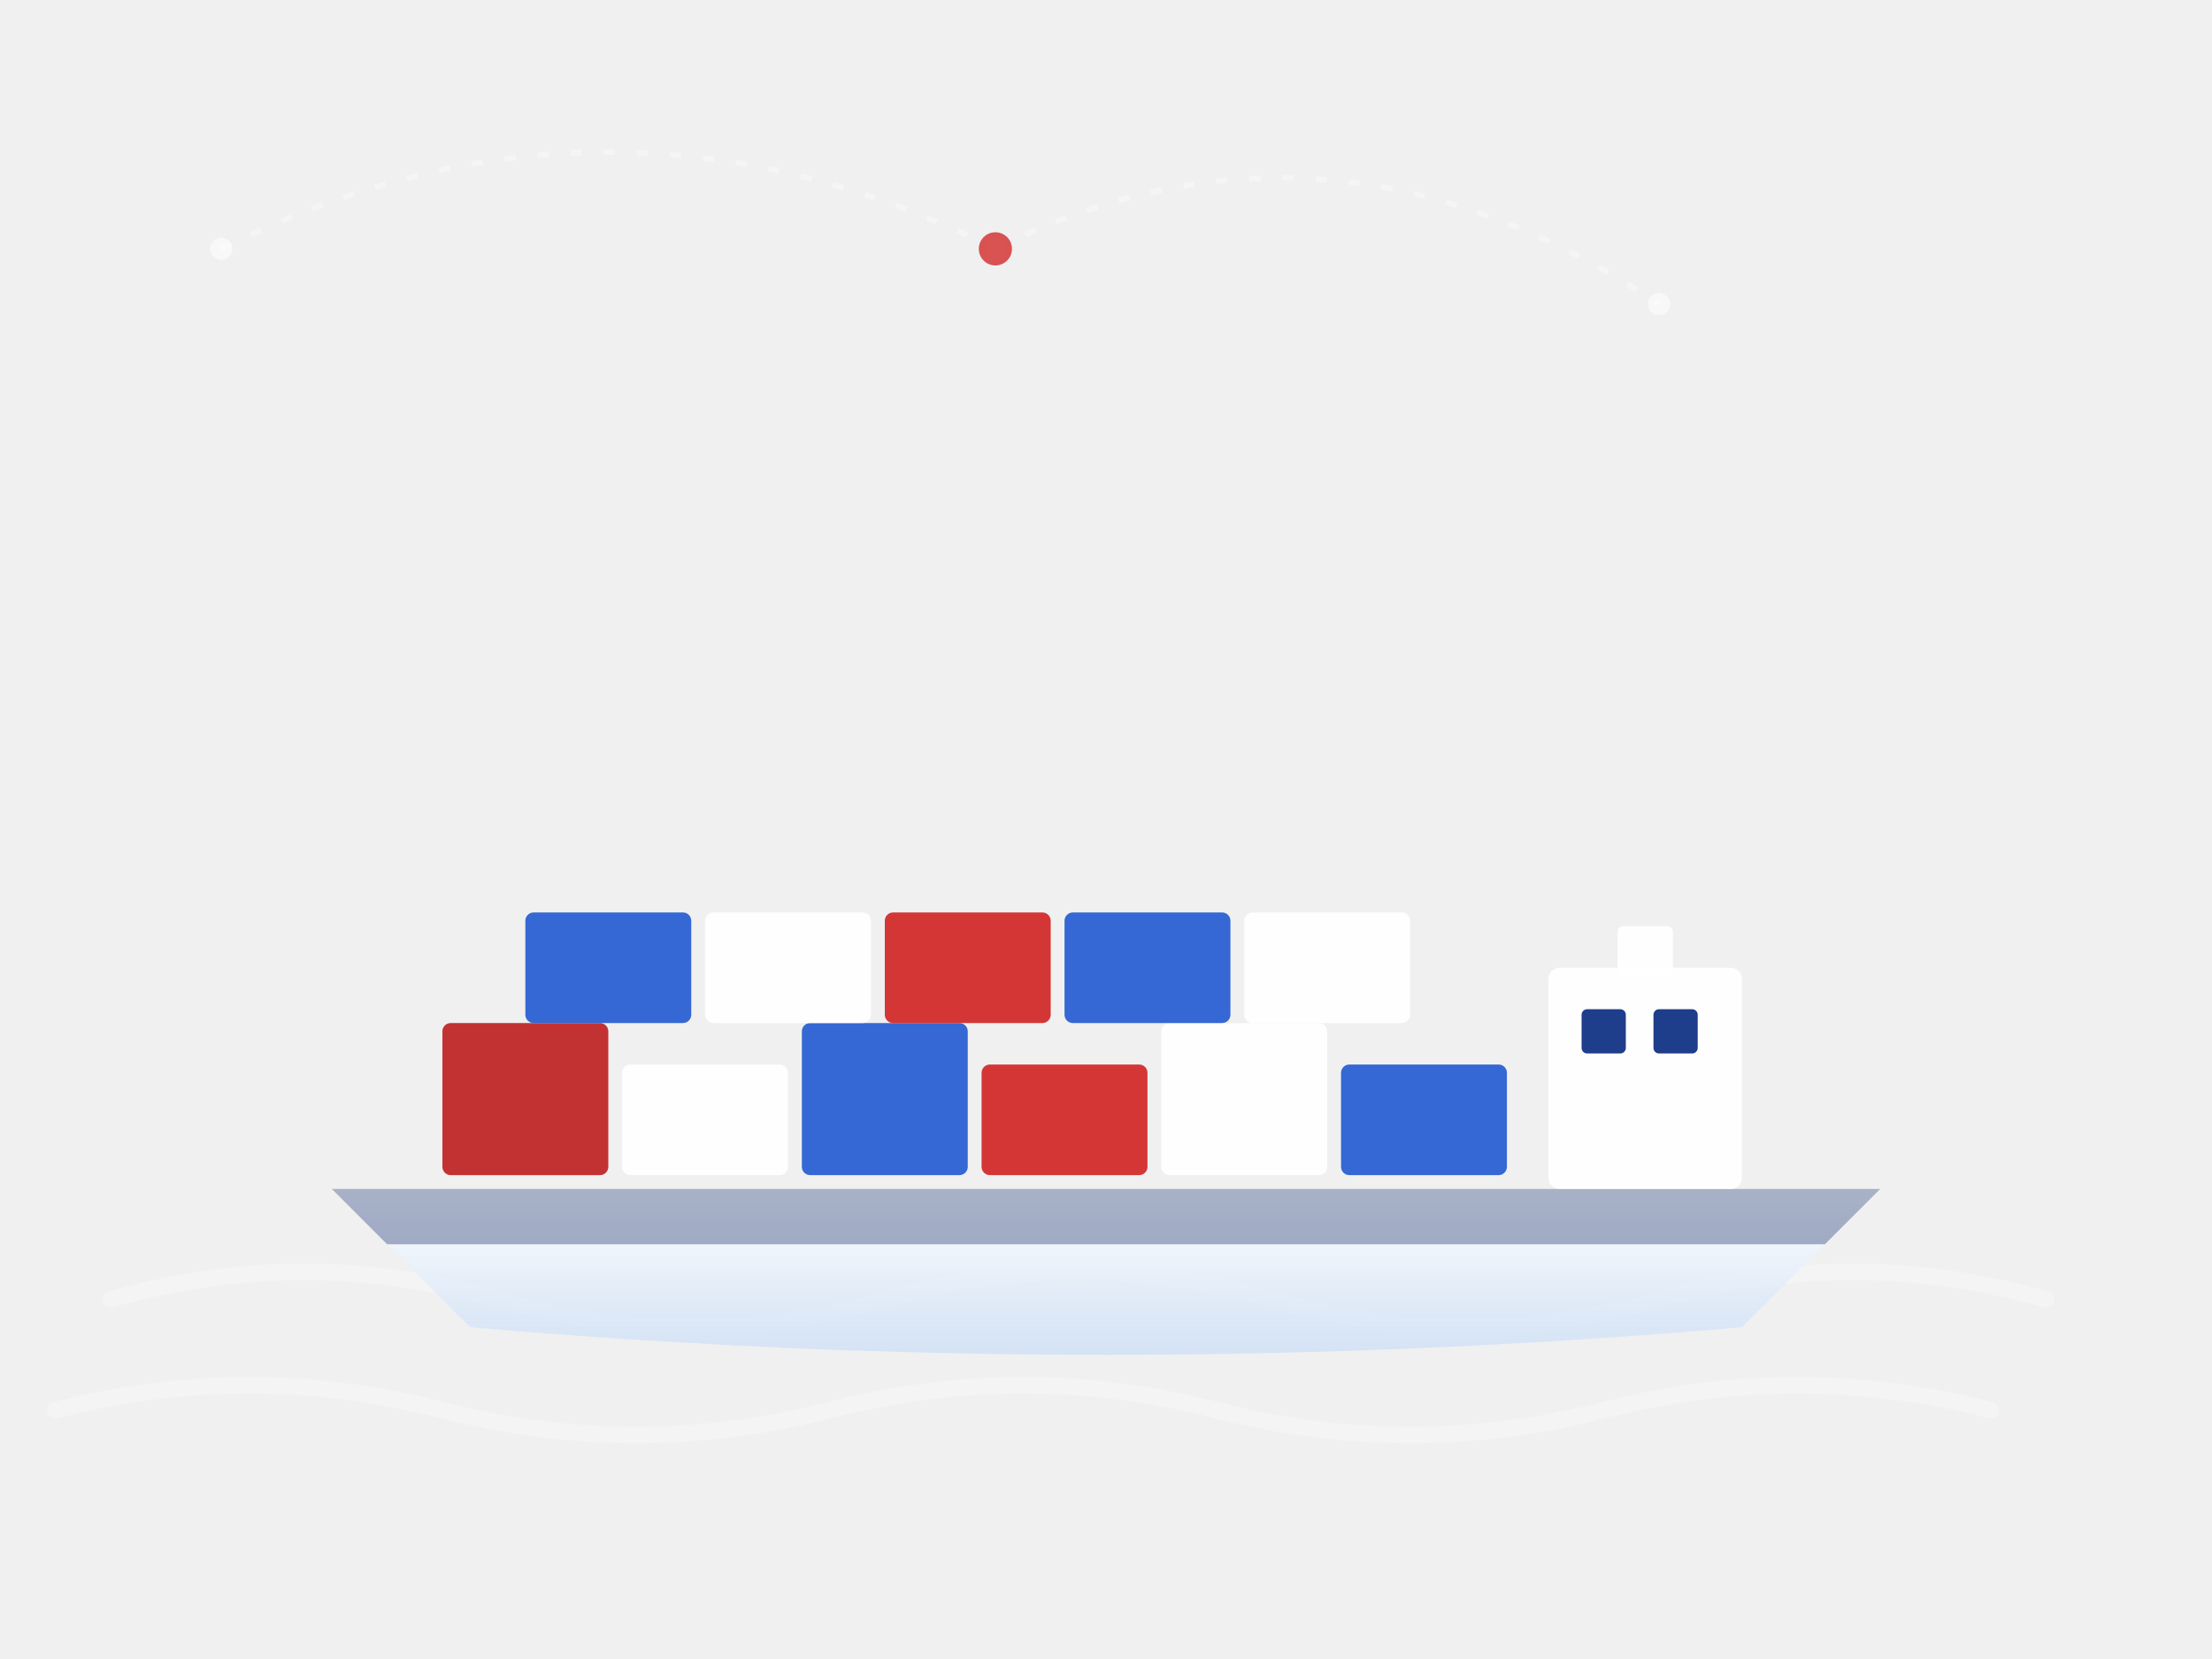
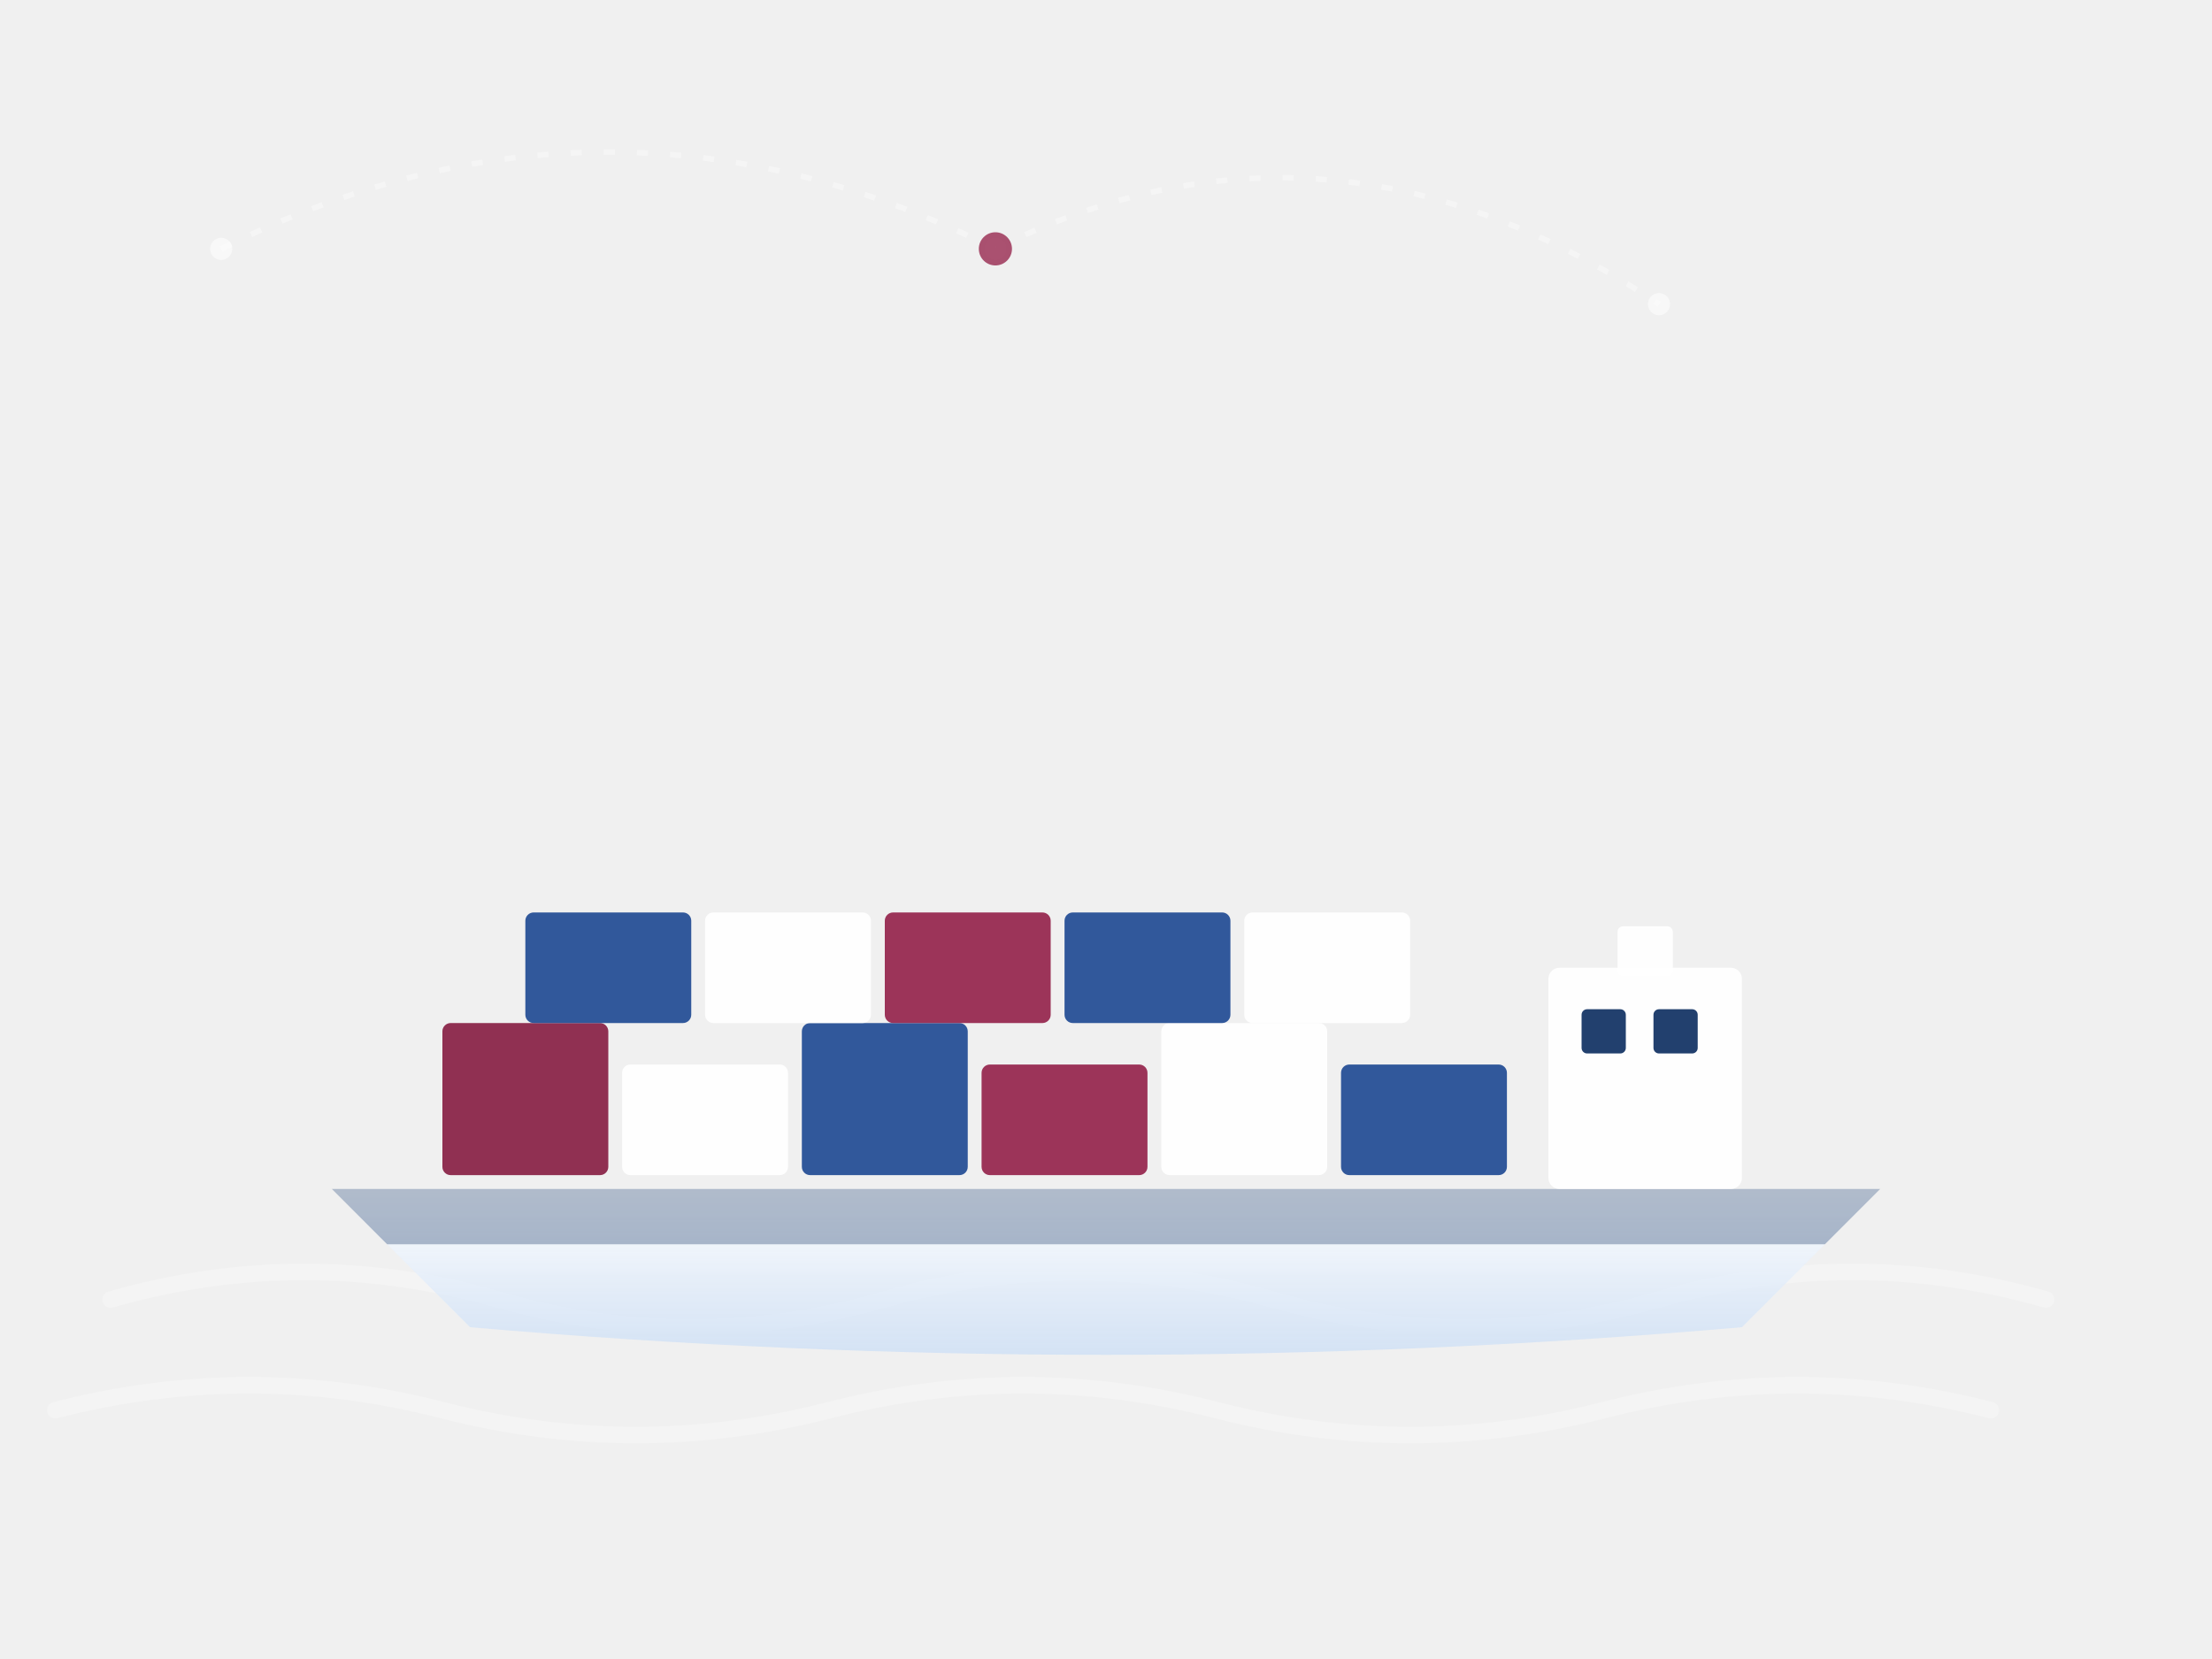
<svg xmlns="http://www.w3.org/2000/svg" viewBox="0 0 800 600" fill="none">
  <defs>
    <linearGradient id="hullGrad" x1="0" y1="0" x2="0" y2="1">
      <stop offset="0%" stop-color="#ffffff" stop-opacity="0.95" />
      <stop offset="100%" stop-color="#cfe0f5" stop-opacity="0.85" />
    </linearGradient>
  </defs>
  <g stroke="#ffffff" stroke-opacity="0.35" stroke-width="2" fill="none">
    <path d="M80 90 Q 220 20 360 90" stroke-dasharray="4 8" />
    <path d="M360 90 Q 480 30 600 110" stroke-dasharray="4 8" />
  </g>
  <g fill="#ffffff" fill-opacity="0.55">
    <circle cx="80" cy="90" r="4" />
    <circle cx="360" cy="90" r="4" />
    <circle cx="600" cy="110" r="4" />
  </g>
-   <g fill="#d43636" fill-opacity="0.85">
+   <g fill="#9c3459" fill-opacity="0.85">
    <circle cx="360" cy="90" r="6" />
  </g>
  <g stroke="#ffffff" stroke-opacity="0.25" stroke-width="6" fill="none" stroke-linecap="round">
    <path d="M40 470 Q 110 450 180 470 T 320 470 T 460 470 T 600 470 T 740 470" />
    <path d="M20 510 Q 90 492 160 510 T 300 510 T 440 510 T 580 510 T 720 510" />
  </g>
  <path d="M120 430 L 680 430 L 630 480 Q 400 500 170 480 Z" fill="url(#hullGrad)" />
-   <path d="M120 430 L 680 430 L 660 450 L 140 450 Z" fill="#0a2460" fill-opacity="0.35" />
+   <path d="M120 430 L 680 430 L 660 450 L 140 450 Z" fill="#22406e" fill-opacity="0.35" />
  <rect x="560" y="350" width="70" height="80" rx="4" fill="#ffffff" fill-opacity="0.92" />
-   <rect x="572" y="365" width="16" height="16" rx="2" fill="#1e3d8a" />
-   <rect x="598" y="365" width="16" height="16" rx="2" fill="#1e3d8a" />
+   <rect x="572" y="365" width="16" height="16" rx="2" fill="#22406e" />
+   <rect x="598" y="365" width="16" height="16" rx="2" fill="#22406e" />
  <rect x="585" y="335" width="20" height="18" rx="2" fill="#ffffff" fill-opacity="0.92" />
  <g>
-     <rect x="160" y="370" width="60" height="55" rx="3" fill="#d43636" />
+     <rect x="160" y="370" width="60" height="55" rx="3" fill="#9c3459" />
    <rect x="160" y="370" width="60" height="55" rx="3" fill="#000" fill-opacity="0.08" />
    <rect x="225" y="385" width="60" height="40" rx="3" fill="#ffffff" fill-opacity="0.92" />
-     <rect x="290" y="370" width="60" height="55" rx="3" fill="#3568d4" />
-     <rect x="355" y="385" width="60" height="40" rx="3" fill="#d43636" />
+     <rect x="290" y="370" width="60" height="55" rx="3" fill="#31589b" />
+     <rect x="355" y="385" width="60" height="40" rx="3" fill="#9c3459" />
    <rect x="420" y="370" width="60" height="55" rx="3" fill="#ffffff" fill-opacity="0.92" />
-     <rect x="485" y="385" width="60" height="40" rx="3" fill="#3568d4" />
-     <rect x="190" y="330" width="60" height="40" rx="3" fill="#3568d4" />
+     <rect x="485" y="385" width="60" height="40" rx="3" fill="#31589b" />
+     <rect x="190" y="330" width="60" height="40" rx="3" fill="#31589b" />
    <rect x="255" y="330" width="60" height="40" rx="3" fill="#ffffff" fill-opacity="0.92" />
-     <rect x="320" y="330" width="60" height="40" rx="3" fill="#d43636" />
-     <rect x="385" y="330" width="60" height="40" rx="3" fill="#3568d4" />
+     <rect x="320" y="330" width="60" height="40" rx="3" fill="#9c3459" />
+     <rect x="385" y="330" width="60" height="40" rx="3" fill="#31589b" />
    <rect x="450" y="330" width="60" height="40" rx="3" fill="#ffffff" fill-opacity="0.92" />
  </g>
</svg>
